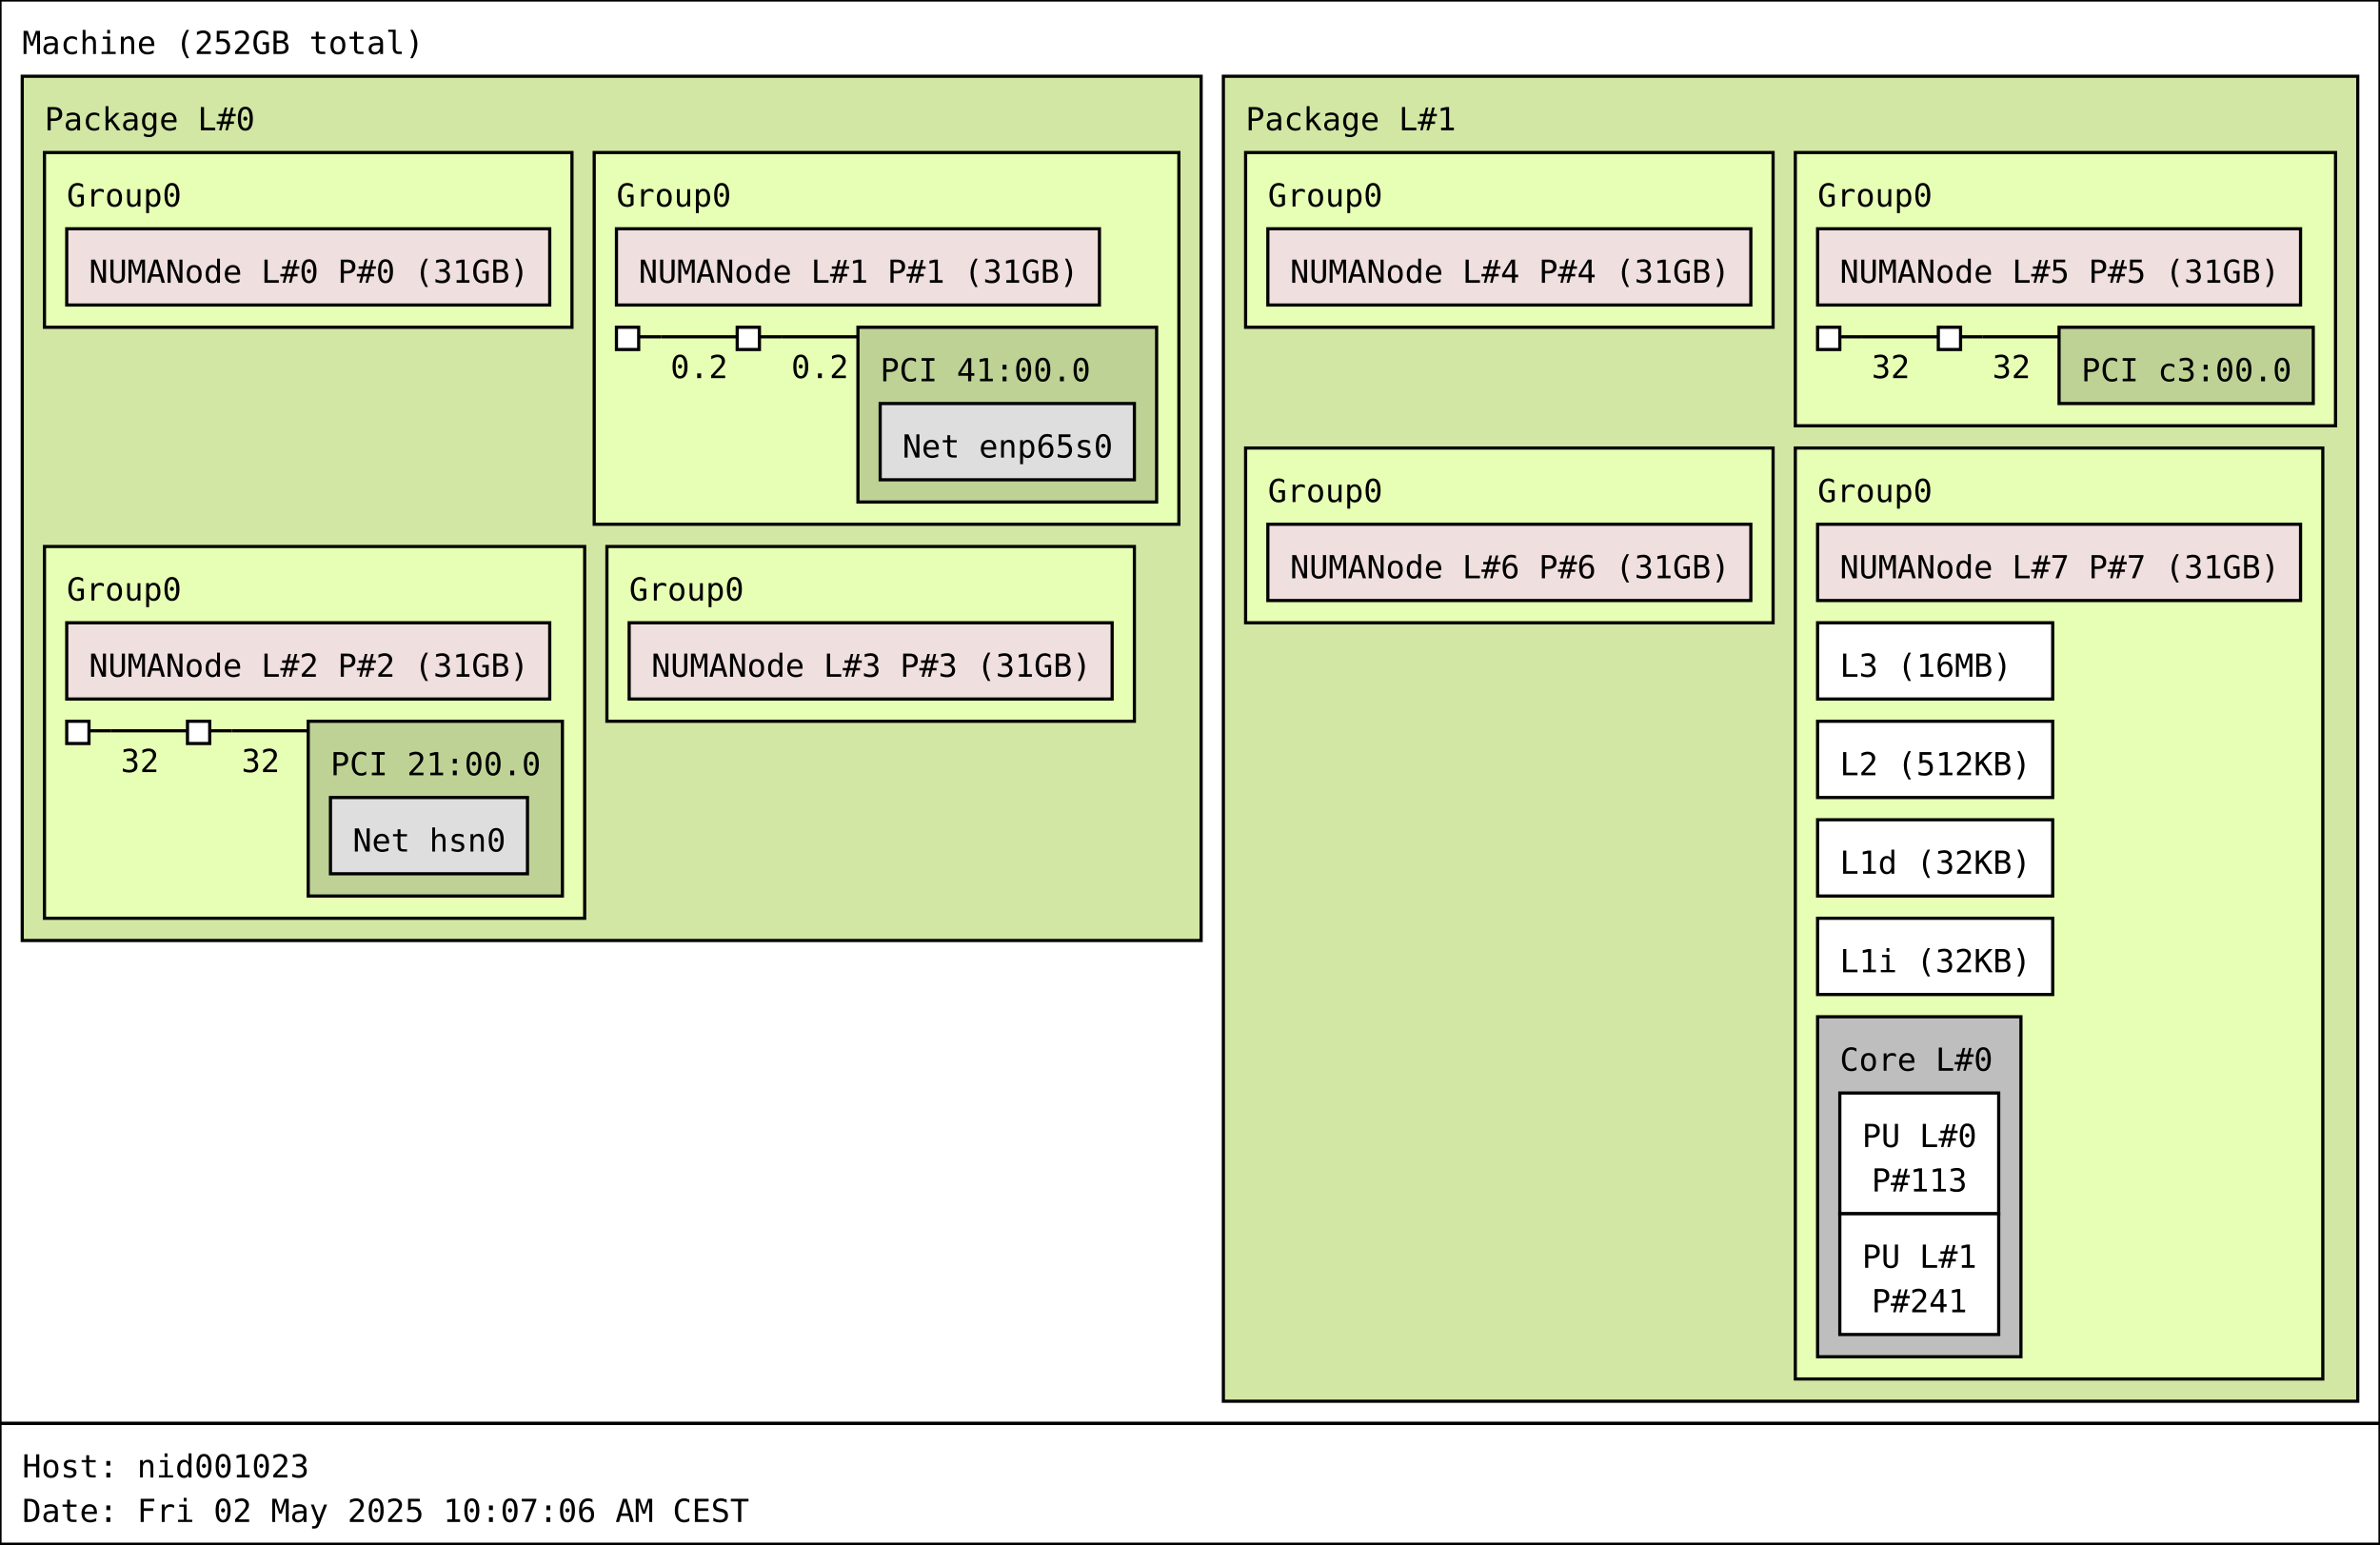
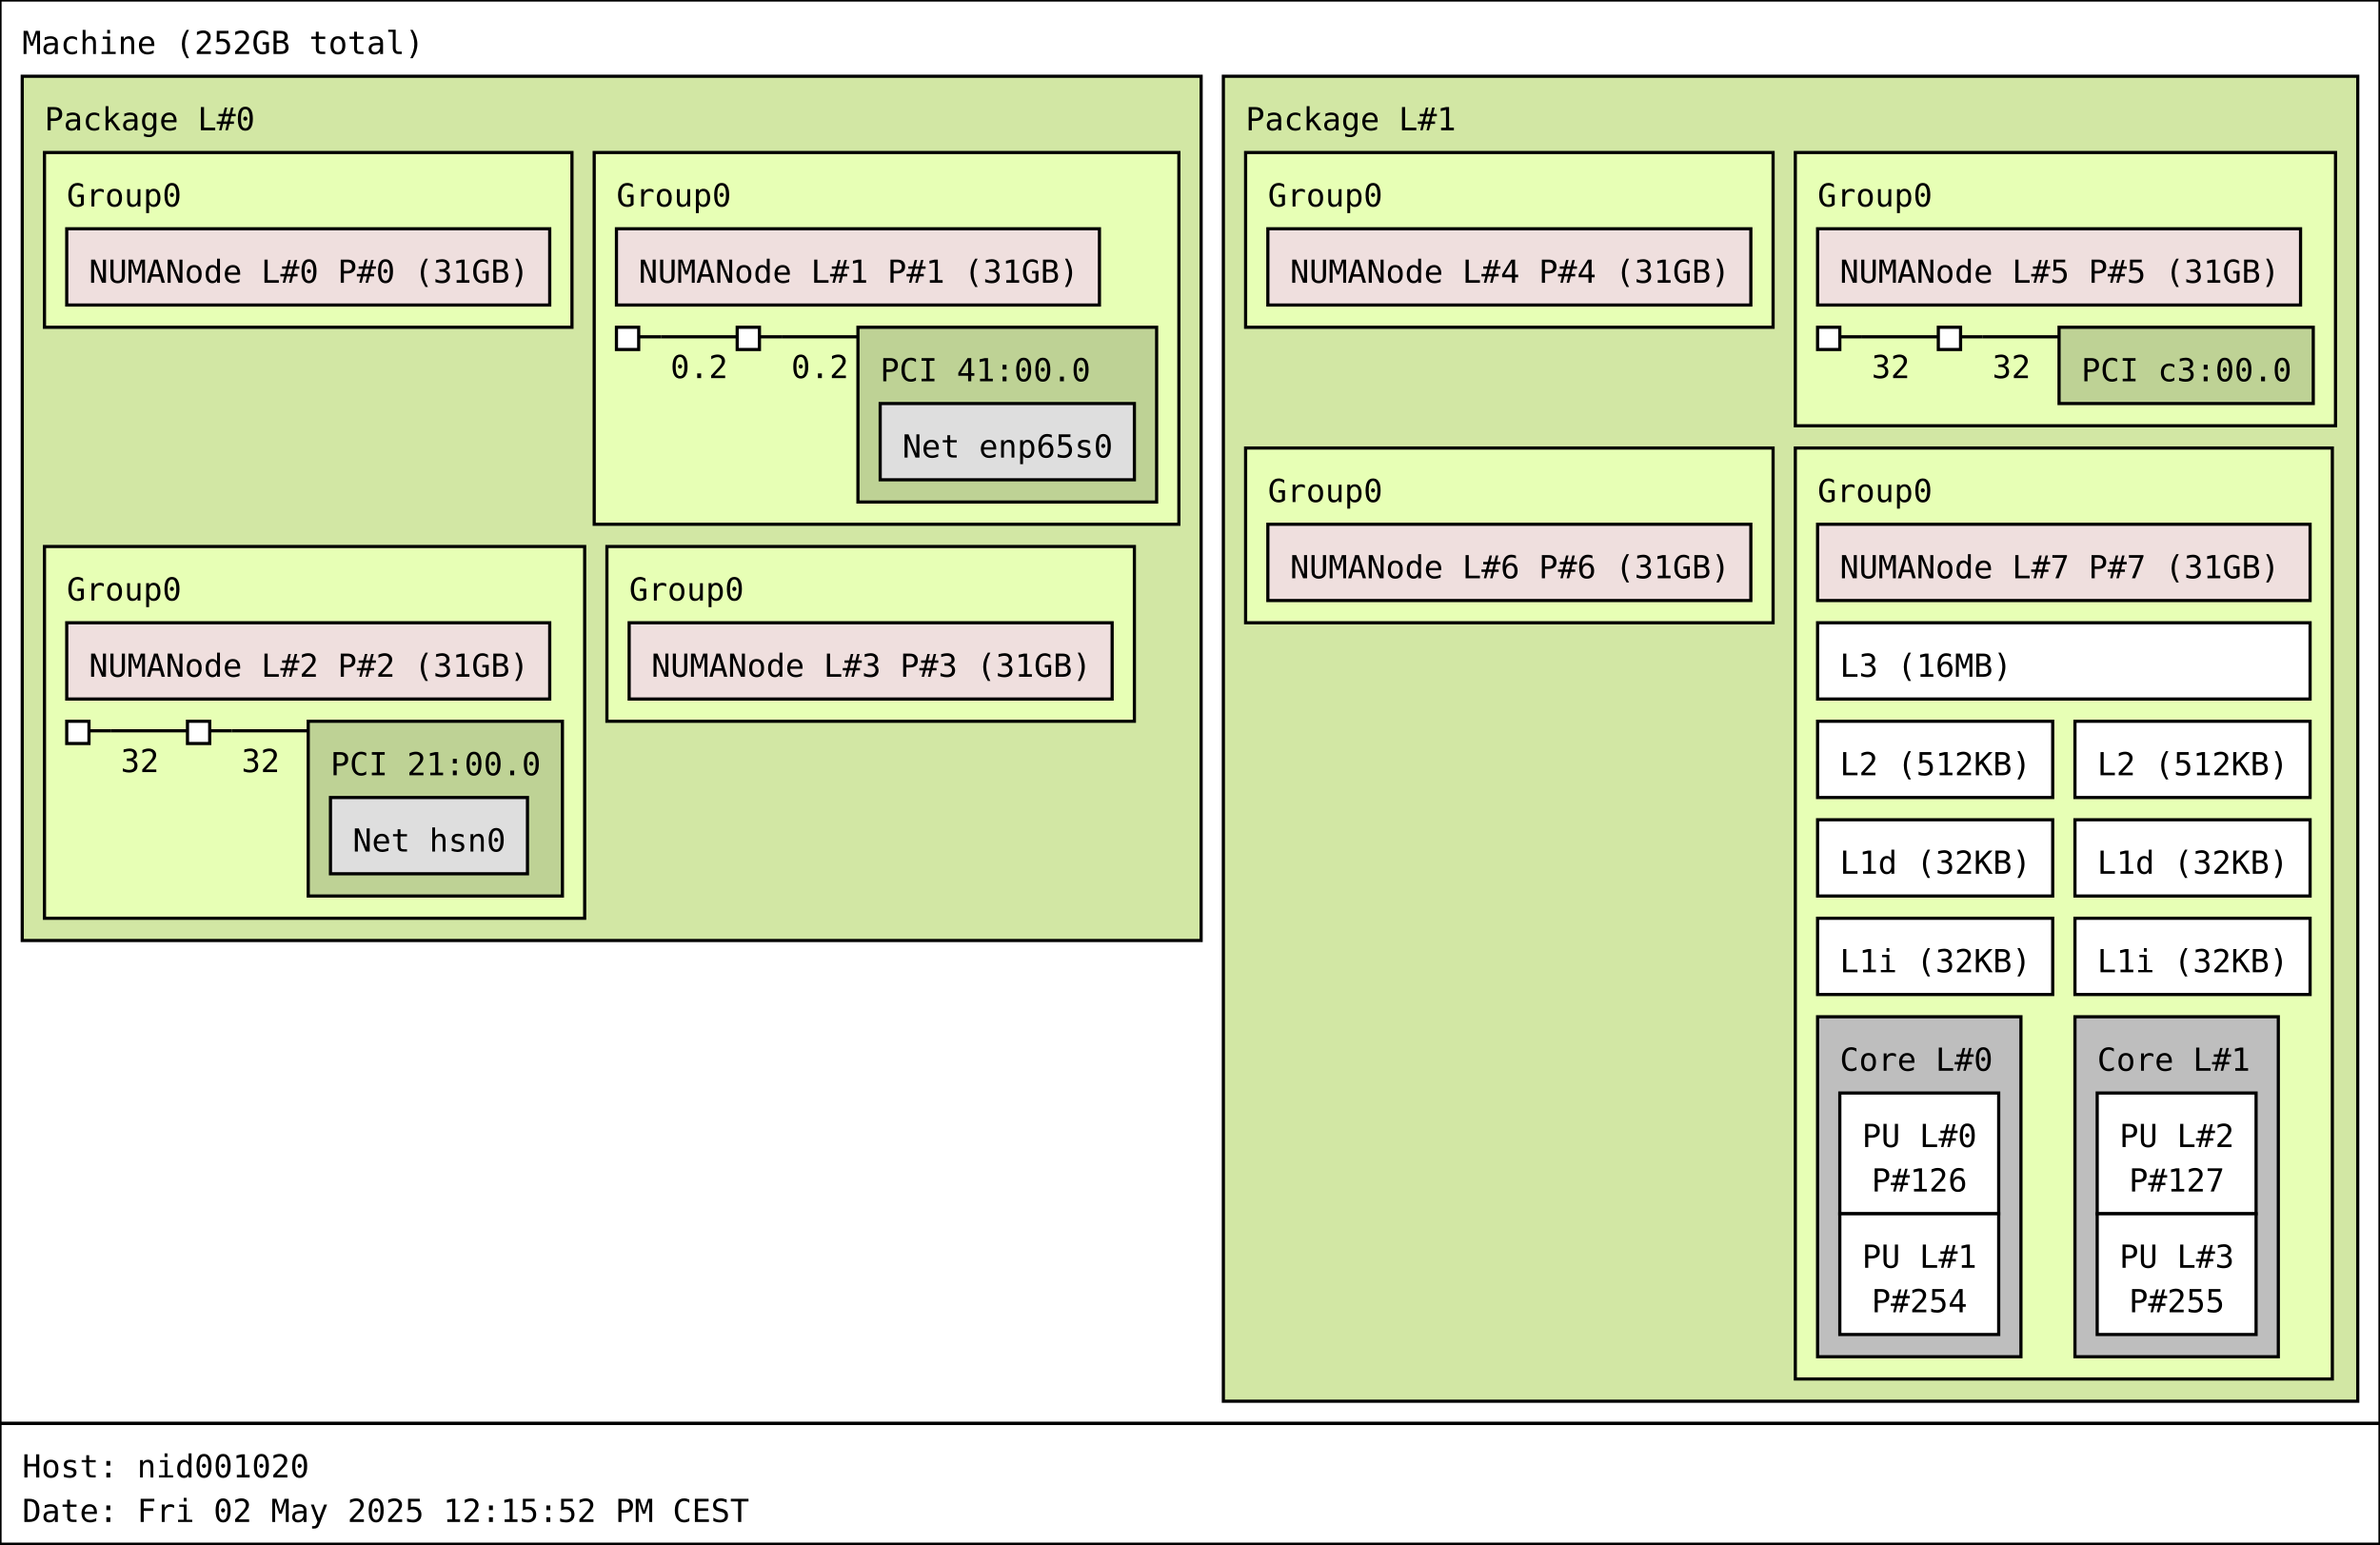
<svg xmlns="http://www.w3.org/2000/svg" width="749px" height="486px" viewBox="0 0 749px 486px" version="1.1">
  <rect id="Machine_0_rect" class="Machine" x="0" y="0" width="749" height="448" fill="rgb(255,255,255)" stroke="rgb(0,0,0)" stroke-width="1" />
  <text id="Machine_0_text" class="Machine" font-family="Monospace" x="7" y="17" fill="rgb(0,0,0)" font-size="10px">Machine (252GB total)</text>
  <rect id="Package_0_rect" class="Package" x="7" y="24" width="371" height="272" fill="rgb(210,231,164)" stroke="rgb(0,0,0)" stroke-width="1" />
  <text id="Package_0_text" class="Package" font-family="Monospace" x="14" y="41" fill="rgb(0,0,0)" font-size="10px">Package L#0</text>
  <rect id="Group0_0_rect" class="Group0" x="14" y="48" width="166" height="55" fill="rgb(231,255,181)" stroke="rgb(0,0,0)" stroke-width="1" />
  <text id="Group0_0_text" class="Group0" font-family="Monospace" x="21" y="65" fill="rgb(0,0,0)" font-size="10px">Group0</text>
  <rect id="NUMANode_0_rect" class="NUMANode" x="21" y="72" width="152" height="24" fill="rgb(239,223,222)" stroke="rgb(0,0,0)" stroke-width="1" />
  <text id="NUMANode_0_text" class="NUMANode" font-family="Monospace" x="28" y="89" fill="rgb(0,0,0)" font-size="10px">NUMANode L#0 P#0 (31GB)</text>
  <rect id="Group0_1_rect" class="Group0" x="187" y="48" width="184" height="117" fill="rgb(231,255,181)" stroke="rgb(0,0,0)" stroke-width="1" />
  <text id="Group0_1_text" class="Group0" font-family="Monospace" x="194" y="65" fill="rgb(0,0,0)" font-size="10px">Group0</text>
  <rect id="NUMANode_1_rect" class="NUMANode" x="194" y="72" width="152" height="24" fill="rgb(239,223,222)" stroke="rgb(0,0,0)" stroke-width="1" />
  <text id="NUMANode_1_text" class="NUMANode" font-family="Monospace" x="201" y="89" fill="rgb(0,0,0)" font-size="10px">NUMANode L#1 P#1 (31GB)</text>
  <rect id="HostBridge_0_rect" class="HostBridge" x="194" y="103" width="7" height="7" fill="rgb(255,255,255)" stroke="rgb(0,0,0)" stroke-width="1" />
  <line id="HostBridge_0_line" class="HostBridge" x1="201" y1="106" x2="208" y2="106" stroke="rgb(0,0,0)" stroke-width="1" />
  <line id="HostBridge_0_line_2" class="HostBridge" x1="208" y1="106" x2="232" y2="106" stroke="rgb(0,0,0)" stroke-width="1" />
  <text id="HostBridge_0_text_2" class="HostBridge" font-family="Monospace" x="211" y="119" fill="rgb(0,0,0)" font-size="10px">0.2</text>
  <line id="HostBridge_0_line_1" class="HostBridge" x1="208" y1="106" x2="208" y2="106" stroke="rgb(0,0,0)" stroke-width="1" />
  <rect id="PCIBridge_1_rect" class="PCIBridge" x="232" y="103" width="7" height="7" fill="rgb(255,255,255)" stroke="rgb(0,0,0)" stroke-width="1" />
  <line id="PCIBridge_1_line" class="PCIBridge" x1="239" y1="106" x2="246" y2="106" stroke="rgb(0,0,0)" stroke-width="1" />
  <line id="PCIBridge_1_line_2" class="PCIBridge" x1="246" y1="106" x2="270" y2="106" stroke="rgb(0,0,0)" stroke-width="1" />
  <text id="PCIBridge_1_text_2" class="PCIBridge" font-family="Monospace" x="249" y="119" fill="rgb(0,0,0)" font-size="10px">0.2</text>
  <line id="PCIBridge_1_line_1" class="PCIBridge" x1="246" y1="106" x2="246" y2="106" stroke="rgb(0,0,0)" stroke-width="1" />
  <rect id="PCI_0_rect" class="PCI" x="270" y="103" width="94" height="55" fill="rgb(190,210,149)" stroke="rgb(0,0,0)" stroke-width="1" />
  <text id="PCI_0_text" class="PCI" font-family="Monospace" x="277" y="120" fill="rgb(0,0,0)" font-size="10px">PCI 41:00.0</text>
  <rect id="Net_0_rect" class="Net" x="277" y="127" width="80" height="24" fill="rgb(222,222,222)" stroke="rgb(0,0,0)" stroke-width="1" />
  <text id="Net_0_text" class="Net" font-family="Monospace" x="284" y="144" fill="rgb(0,0,0)" font-size="10px">Net enp65s0</text>
  <rect id="Group0_2_rect" class="Group0" x="14" y="172" width="170" height="117" fill="rgb(231,255,181)" stroke="rgb(0,0,0)" stroke-width="1" />
  <text id="Group0_2_text" class="Group0" font-family="Monospace" x="21" y="189" fill="rgb(0,0,0)" font-size="10px">Group0</text>
  <rect id="NUMANode_2_rect" class="NUMANode" x="21" y="196" width="152" height="24" fill="rgb(239,223,222)" stroke="rgb(0,0,0)" stroke-width="1" />
  <text id="NUMANode_2_text" class="NUMANode" font-family="Monospace" x="28" y="213" fill="rgb(0,0,0)" font-size="10px">NUMANode L#2 P#2 (31GB)</text>
  <rect id="HostBridge_2_rect" class="HostBridge" x="21" y="227" width="7" height="7" fill="rgb(255,255,255)" stroke="rgb(0,0,0)" stroke-width="1" />
  <line id="HostBridge_2_line" class="HostBridge" x1="28" y1="230" x2="35" y2="230" stroke="rgb(0,0,0)" stroke-width="1" />
  <line id="HostBridge_2_line_2" class="HostBridge" x1="35" y1="230" x2="59" y2="230" stroke="rgb(0,0,0)" stroke-width="1" />
  <text id="HostBridge_2_text_2" class="HostBridge" font-family="Monospace" x="38" y="243" fill="rgb(0,0,0)" font-size="10px">32</text>
  <line id="HostBridge_2_line_1" class="HostBridge" x1="35" y1="230" x2="35" y2="230" stroke="rgb(0,0,0)" stroke-width="1" />
  <rect id="PCIBridge_3_rect" class="PCIBridge" x="59" y="227" width="7" height="7" fill="rgb(255,255,255)" stroke="rgb(0,0,0)" stroke-width="1" />
  <line id="PCIBridge_3_line" class="PCIBridge" x1="66" y1="230" x2="73" y2="230" stroke="rgb(0,0,0)" stroke-width="1" />
  <line id="PCIBridge_3_line_2" class="PCIBridge" x1="73" y1="230" x2="97" y2="230" stroke="rgb(0,0,0)" stroke-width="1" />
  <text id="PCIBridge_3_text_2" class="PCIBridge" font-family="Monospace" x="76" y="243" fill="rgb(0,0,0)" font-size="10px">32</text>
  <line id="PCIBridge_3_line_1" class="PCIBridge" x1="73" y1="230" x2="73" y2="230" stroke="rgb(0,0,0)" stroke-width="1" />
  <rect id="PCI_1_rect" class="PCI" x="97" y="227" width="80" height="55" fill="rgb(190,210,149)" stroke="rgb(0,0,0)" stroke-width="1" />
  <text id="PCI_1_text" class="PCI" font-family="Monospace" x="104" y="244" fill="rgb(0,0,0)" font-size="10px">PCI 21:00.0</text>
  <rect id="Net_1_rect" class="Net" x="104" y="251" width="62" height="24" fill="rgb(222,222,222)" stroke="rgb(0,0,0)" stroke-width="1" />
  <text id="Net_1_text" class="Net" font-family="Monospace" x="111" y="268" fill="rgb(0,0,0)" font-size="10px">Net hsn0</text>
  <rect id="Group0_3_rect" class="Group0" x="191" y="172" width="166" height="55" fill="rgb(231,255,181)" stroke="rgb(0,0,0)" stroke-width="1" />
  <text id="Group0_3_text" class="Group0" font-family="Monospace" x="198" y="189" fill="rgb(0,0,0)" font-size="10px">Group0</text>
  <rect id="NUMANode_3_rect" class="NUMANode" x="198" y="196" width="152" height="24" fill="rgb(239,223,222)" stroke="rgb(0,0,0)" stroke-width="1" />
  <text id="NUMANode_3_text" class="NUMANode" font-family="Monospace" x="205" y="213" fill="rgb(0,0,0)" font-size="10px">NUMANode L#3 P#3 (31GB)</text>
  <rect id="Package_1_rect" class="Package" x="385" y="24" width="357" height="417" fill="rgb(210,231,164)" stroke="rgb(0,0,0)" stroke-width="1" />
  <text id="Package_1_text" class="Package" font-family="Monospace" x="392" y="41" fill="rgb(0,0,0)" font-size="10px">Package L#1</text>
  <rect id="Group0_4_rect" class="Group0" x="392" y="48" width="166" height="55" fill="rgb(231,255,181)" stroke="rgb(0,0,0)" stroke-width="1" />
  <text id="Group0_4_text" class="Group0" font-family="Monospace" x="399" y="65" fill="rgb(0,0,0)" font-size="10px">Group0</text>
  <rect id="NUMANode_4_rect" class="NUMANode" x="399" y="72" width="152" height="24" fill="rgb(239,223,222)" stroke="rgb(0,0,0)" stroke-width="1" />
  <text id="NUMANode_4_text" class="NUMANode" font-family="Monospace" x="406" y="89" fill="rgb(0,0,0)" font-size="10px">NUMANode L#4 P#4 (31GB)</text>
  <rect id="Group0_5_rect" class="Group0" x="565" y="48" width="170" height="86" fill="rgb(231,255,181)" stroke="rgb(0,0,0)" stroke-width="1" />
  <text id="Group0_5_text" class="Group0" font-family="Monospace" x="572" y="65" fill="rgb(0,0,0)" font-size="10px">Group0</text>
  <rect id="NUMANode_5_rect" class="NUMANode" x="572" y="72" width="152" height="24" fill="rgb(239,223,222)" stroke="rgb(0,0,0)" stroke-width="1" />
  <text id="NUMANode_5_text" class="NUMANode" font-family="Monospace" x="579" y="89" fill="rgb(0,0,0)" font-size="10px">NUMANode L#5 P#5 (31GB)</text>
  <rect id="HostBridge_4_rect" class="HostBridge" x="572" y="103" width="7" height="7" fill="rgb(255,255,255)" stroke="rgb(0,0,0)" stroke-width="1" />
  <line id="HostBridge_4_line" class="HostBridge" x1="579" y1="106" x2="586" y2="106" stroke="rgb(0,0,0)" stroke-width="1" />
  <line id="HostBridge_4_line_2" class="HostBridge" x1="586" y1="106" x2="610" y2="106" stroke="rgb(0,0,0)" stroke-width="1" />
  <text id="HostBridge_4_text_2" class="HostBridge" font-family="Monospace" x="589" y="119" fill="rgb(0,0,0)" font-size="10px">32</text>
  <line id="HostBridge_4_line_1" class="HostBridge" x1="586" y1="106" x2="586" y2="106" stroke="rgb(0,0,0)" stroke-width="1" />
  <rect id="PCIBridge_5_rect" class="PCIBridge" x="610" y="103" width="7" height="7" fill="rgb(255,255,255)" stroke="rgb(0,0,0)" stroke-width="1" />
  <line id="PCIBridge_5_line" class="PCIBridge" x1="617" y1="106" x2="624" y2="106" stroke="rgb(0,0,0)" stroke-width="1" />
  <line id="PCIBridge_5_line_2" class="PCIBridge" x1="624" y1="106" x2="648" y2="106" stroke="rgb(0,0,0)" stroke-width="1" />
  <text id="PCIBridge_5_text_2" class="PCIBridge" font-family="Monospace" x="627" y="119" fill="rgb(0,0,0)" font-size="10px">32</text>
  <line id="PCIBridge_5_line_1" class="PCIBridge" x1="624" y1="106" x2="624" y2="106" stroke="rgb(0,0,0)" stroke-width="1" />
  <rect id="PCI_2_rect" class="PCI" x="648" y="103" width="80" height="24" fill="rgb(190,210,149)" stroke="rgb(0,0,0)" stroke-width="1" />
  <text id="PCI_2_text" class="PCI" font-family="Monospace" x="655" y="120" fill="rgb(0,0,0)" font-size="10px">PCI c3:00.0</text>
  <rect id="Group0_6_rect" class="Group0" x="392" y="141" width="166" height="55" fill="rgb(231,255,181)" stroke="rgb(0,0,0)" stroke-width="1" />
  <text id="Group0_6_text" class="Group0" font-family="Monospace" x="399" y="158" fill="rgb(0,0,0)" font-size="10px">Group0</text>
  <rect id="NUMANode_6_rect" class="NUMANode" x="399" y="165" width="152" height="24" fill="rgb(239,223,222)" stroke="rgb(0,0,0)" stroke-width="1" />
  <text id="NUMANode_6_text" class="NUMANode" font-family="Monospace" x="406" y="182" fill="rgb(0,0,0)" font-size="10px">NUMANode L#6 P#6 (31GB)</text>
-   <rect id="Group0_7_rect" class="Group0" x="565" y="141" width="166" height="293" fill="rgb(231,255,181)" stroke="rgb(0,0,0)" stroke-width="1" />
+   <rect id="Group0_7_rect" class="Group0" x="565" y="141" width="169" height="293" fill="rgb(231,255,181)" stroke="rgb(0,0,0)" stroke-width="1" />
  <text id="Group0_7_text" class="Group0" font-family="Monospace" x="572" y="158" fill="rgb(0,0,0)" font-size="10px">Group0</text>
-   <rect id="L3_0_rect" class="L3" x="572" y="196" width="74" height="24" fill="rgb(255,255,255)" stroke="rgb(0,0,0)" stroke-width="1" />
+   <rect id="L3_0_rect" class="L3" x="572" y="196" width="155" height="24" fill="rgb(255,255,255)" stroke="rgb(0,0,0)" stroke-width="1" />
  <text id="L3_0_text" class="L3" font-family="Monospace" x="579" y="213" fill="rgb(0,0,0)" font-size="10px">L3 (16MB)</text>
  <rect id="L2_0_rect" class="L2" x="572" y="227" width="74" height="24" fill="rgb(255,255,255)" stroke="rgb(0,0,0)" stroke-width="1" />
  <text id="L2_0_text" class="L2" font-family="Monospace" x="579" y="244" fill="rgb(0,0,0)" font-size="10px">L2 (512KB)</text>
  <rect id="L1d_0_rect" class="L1d" x="572" y="258" width="74" height="24" fill="rgb(255,255,255)" stroke="rgb(0,0,0)" stroke-width="1" />
  <text id="L1d_0_text" class="L1d" font-family="Monospace" x="579" y="275" fill="rgb(0,0,0)" font-size="10px">L1d (32KB)</text>
  <rect id="L1i_0_rect" class="L1i" x="572" y="289" width="74" height="24" fill="rgb(255,255,255)" stroke="rgb(0,0,0)" stroke-width="1" />
  <text id="L1i_0_text" class="L1i" font-family="Monospace" x="579" y="306" fill="rgb(0,0,0)" font-size="10px">L1i (32KB)</text>
  <rect id="Core_0_rect" class="Core" x="572" y="320" width="64" height="107" fill="rgb(190,190,190)" stroke="rgb(0,0,0)" stroke-width="1" />
  <text id="Core_0_text" class="Core" font-family="Monospace" x="579" y="337" fill="rgb(0,0,0)" font-size="10px">Core L#0</text>
  <rect id="PU_0_rect" class="PU" x="579" y="344" width="50" height="38" fill="rgb(255,255,255)" stroke="rgb(0,0,0)" stroke-width="1" />
  <text id="PU_0_text" class="PU" font-family="Monospace" x="586" y="361" fill="rgb(0,0,0)" font-size="10px">PU L#0</text>
-   <text id="PU_0_text_1" class="PU" font-family="Monospace" x="589" y="375" fill="rgb(0,0,0)" font-size="10px">P#113</text>
+   <text id="PU_0_text_1" class="PU" font-family="Monospace" x="589" y="375" fill="rgb(0,0,0)" font-size="10px">P#126</text>
  <rect id="PU_1_rect" class="PU" x="579" y="382" width="50" height="38" fill="rgb(255,255,255)" stroke="rgb(0,0,0)" stroke-width="1" />
  <text id="PU_1_text" class="PU" font-family="Monospace" x="586" y="399" fill="rgb(0,0,0)" font-size="10px">PU L#1</text>
-   <text id="PU_1_text_1" class="PU" font-family="Monospace" x="589" y="413" fill="rgb(0,0,0)" font-size="10px">P#241</text>
-   <rect id="NUMANode_7_rect" class="NUMANode" x="572" y="165" width="152" height="24" fill="rgb(239,223,222)" stroke="rgb(0,0,0)" stroke-width="1" />
+   <text id="PU_1_text_1" class="PU" font-family="Monospace" x="589" y="413" fill="rgb(0,0,0)" font-size="10px">P#254</text>
+   <rect id="L2_1_rect" class="L2" x="653" y="227" width="74" height="24" fill="rgb(255,255,255)" stroke="rgb(0,0,0)" stroke-width="1" />
+   <text id="L2_1_text" class="L2" font-family="Monospace" x="660" y="244" fill="rgb(0,0,0)" font-size="10px">L2 (512KB)</text>
+   <rect id="L1d_1_rect" class="L1d" x="653" y="258" width="74" height="24" fill="rgb(255,255,255)" stroke="rgb(0,0,0)" stroke-width="1" />
+   <text id="L1d_1_text" class="L1d" font-family="Monospace" x="660" y="275" fill="rgb(0,0,0)" font-size="10px">L1d (32KB)</text>
+   <rect id="L1i_1_rect" class="L1i" x="653" y="289" width="74" height="24" fill="rgb(255,255,255)" stroke="rgb(0,0,0)" stroke-width="1" />
+   <text id="L1i_1_text" class="L1i" font-family="Monospace" x="660" y="306" fill="rgb(0,0,0)" font-size="10px">L1i (32KB)</text>
+   <rect id="Core_1_rect" class="Core" x="653" y="320" width="64" height="107" fill="rgb(190,190,190)" stroke="rgb(0,0,0)" stroke-width="1" />
+   <text id="Core_1_text" class="Core" font-family="Monospace" x="660" y="337" fill="rgb(0,0,0)" font-size="10px">Core L#1</text>
+   <rect id="PU_2_rect" class="PU" x="660" y="344" width="50" height="38" fill="rgb(255,255,255)" stroke="rgb(0,0,0)" stroke-width="1" />
+   <text id="PU_2_text" class="PU" font-family="Monospace" x="667" y="361" fill="rgb(0,0,0)" font-size="10px">PU L#2</text>
+   <text id="PU_2_text_1" class="PU" font-family="Monospace" x="670" y="375" fill="rgb(0,0,0)" font-size="10px">P#127</text>
+   <rect id="PU_3_rect" class="PU" x="660" y="382" width="50" height="38" fill="rgb(255,255,255)" stroke="rgb(0,0,0)" stroke-width="1" />
+   <text id="PU_3_text" class="PU" font-family="Monospace" x="667" y="399" fill="rgb(0,0,0)" font-size="10px">PU L#3</text>
+   <text id="PU_3_text_1" class="PU" font-family="Monospace" x="670" y="413" fill="rgb(0,0,0)" font-size="10px">P#255</text>
+   <rect id="NUMANode_7_rect" class="NUMANode" x="572" y="165" width="155" height="24" fill="rgb(239,223,222)" stroke="rgb(0,0,0)" stroke-width="1" />
  <text id="NUMANode_7_text" class="NUMANode" font-family="Monospace" x="579" y="182" fill="rgb(0,0,0)" font-size="10px">NUMANode L#7 P#7 (31GB)</text>
  <rect id="anon_rect" x="0" y="448" width="749" height="38" fill="rgb(255,255,255)" stroke="rgb(0,0,0)" stroke-width="1" />
-   <text id="anon_text" font-family="Monospace" x="7" y="465" fill="rgb(0,0,0)" font-size="10px">Host: nid001023</text>
-   <text id="anon_text_1" font-family="Monospace" x="7" y="479" fill="rgb(0,0,0)" font-size="10px">Date: Fri 02 May 2025 10:07:06 AM CEST</text>
+   <text id="anon_text" font-family="Monospace" x="7" y="465" fill="rgb(0,0,0)" font-size="10px">Host: nid001020</text>
+   <text id="anon_text_1" font-family="Monospace" x="7" y="479" fill="rgb(0,0,0)" font-size="10px">Date: Fri 02 May 2025 12:15:52 PM CEST</text>
</svg>
